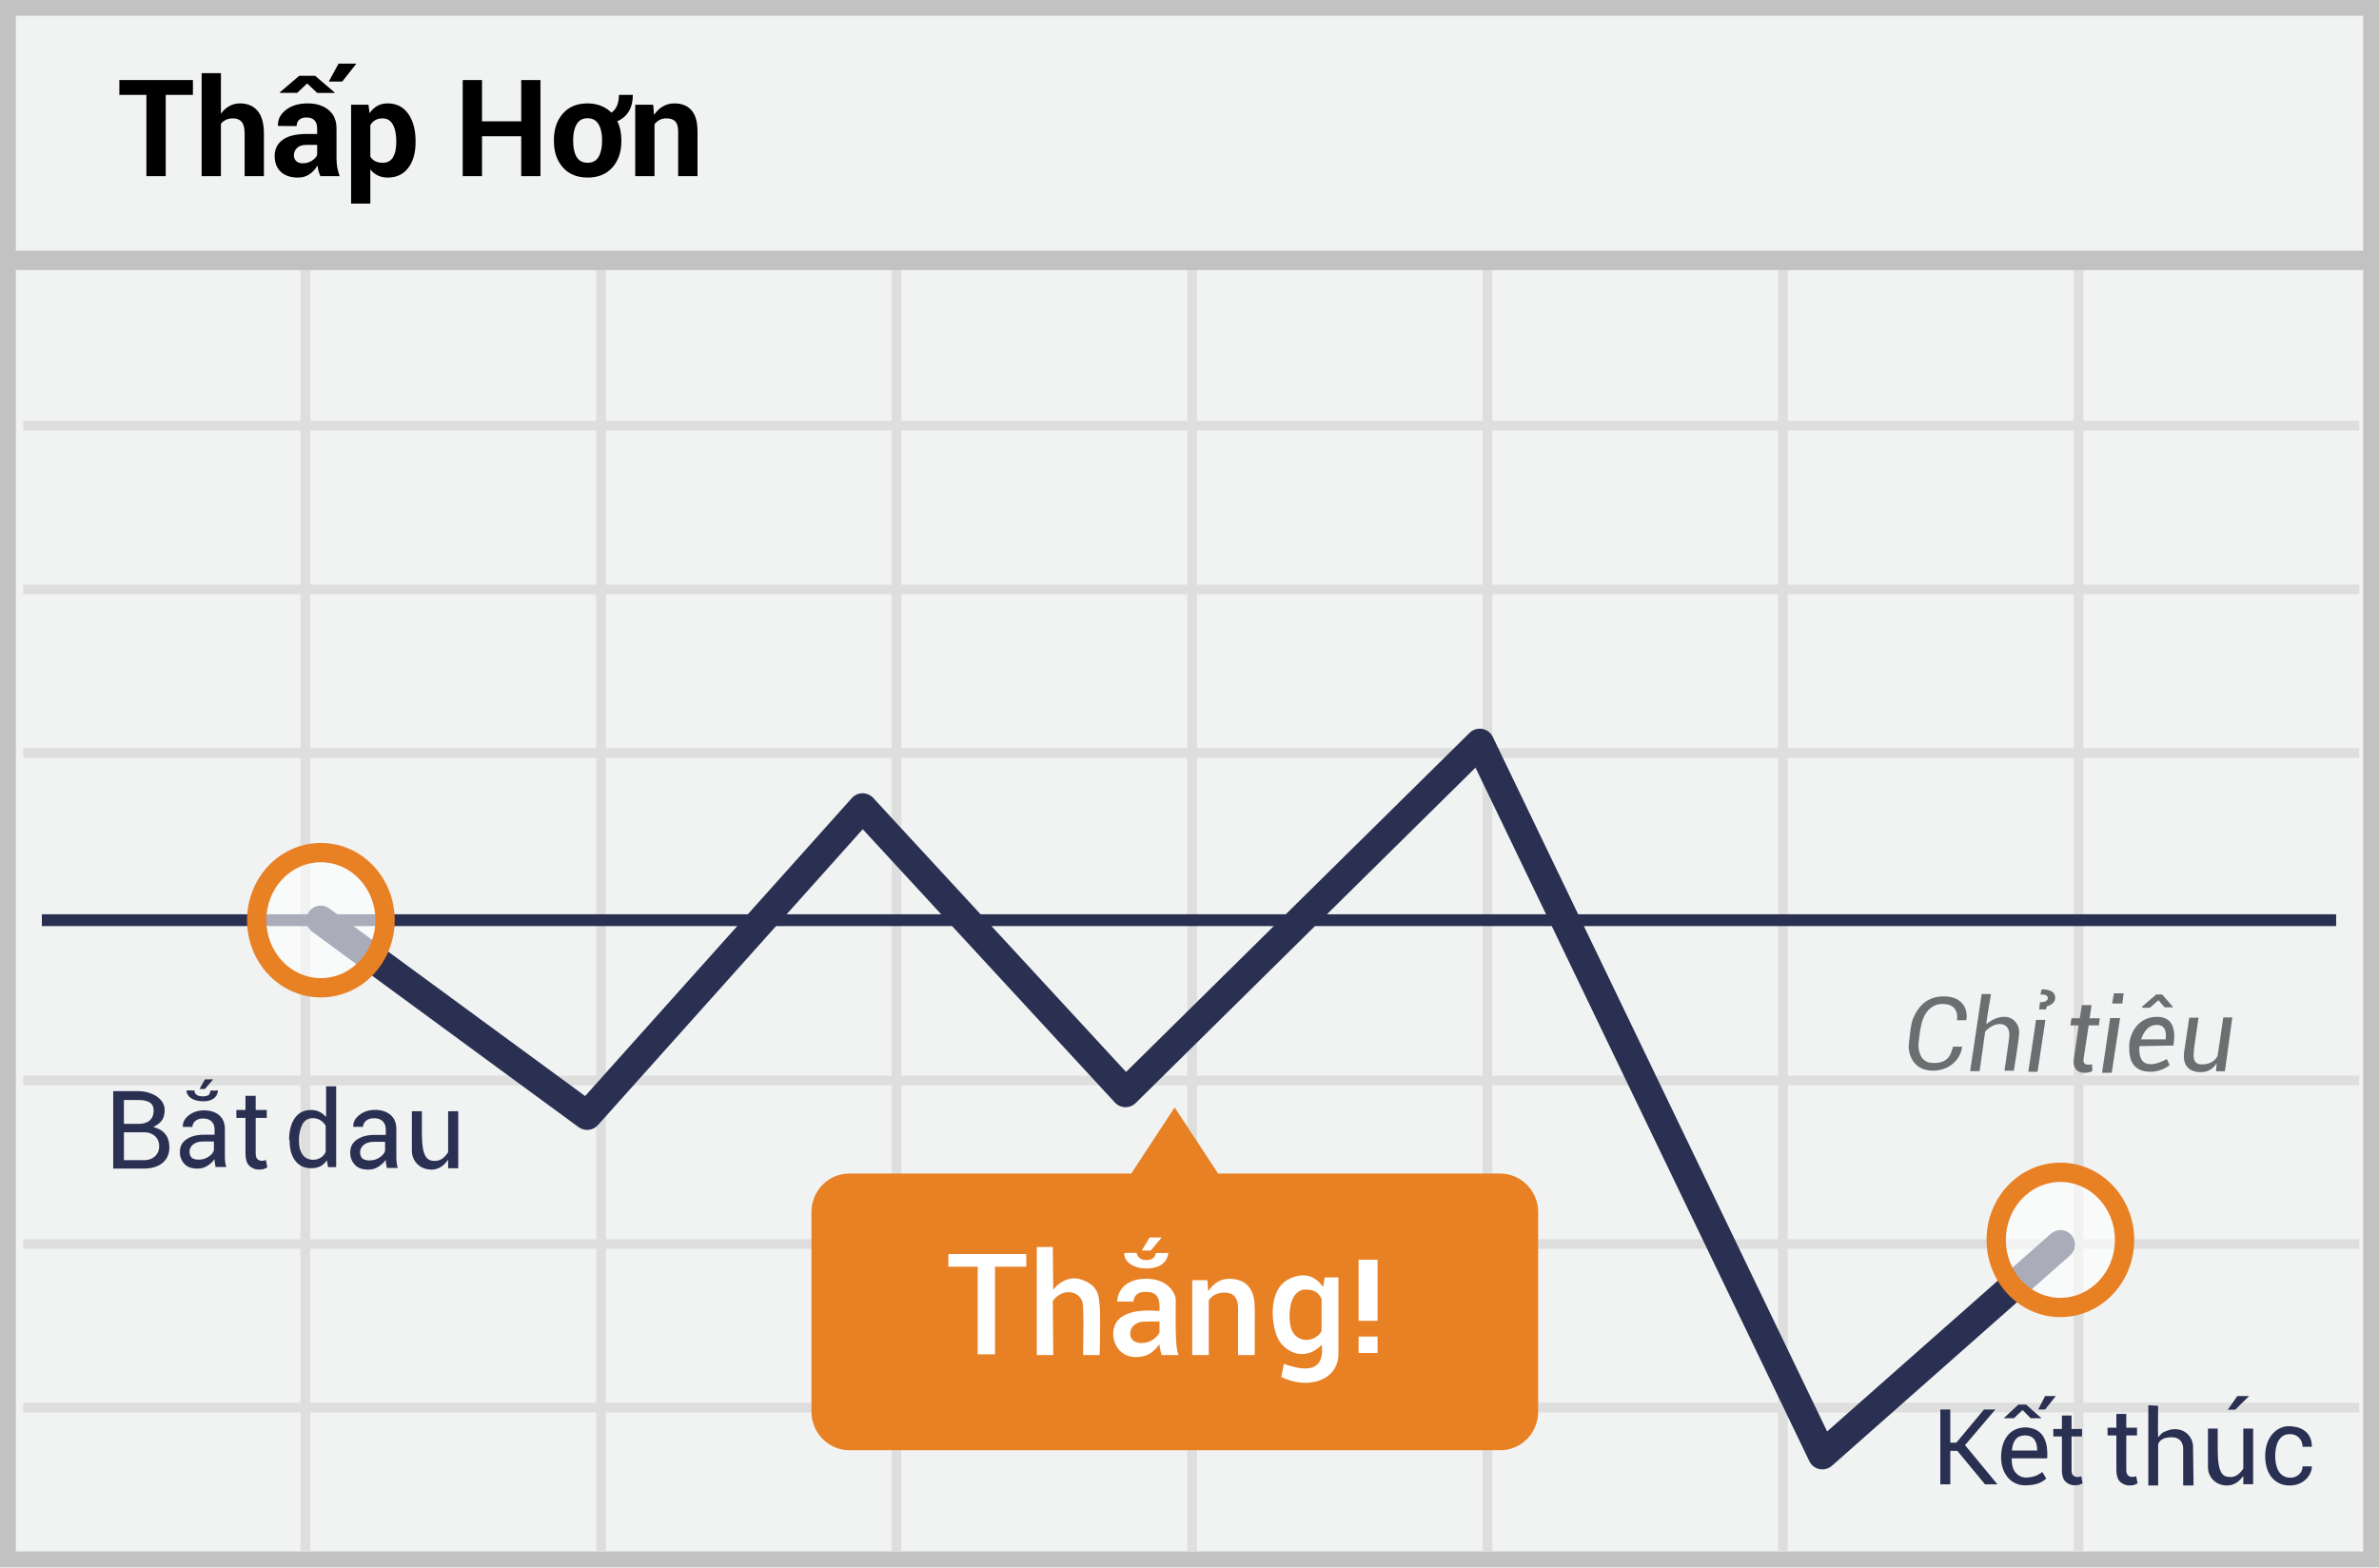
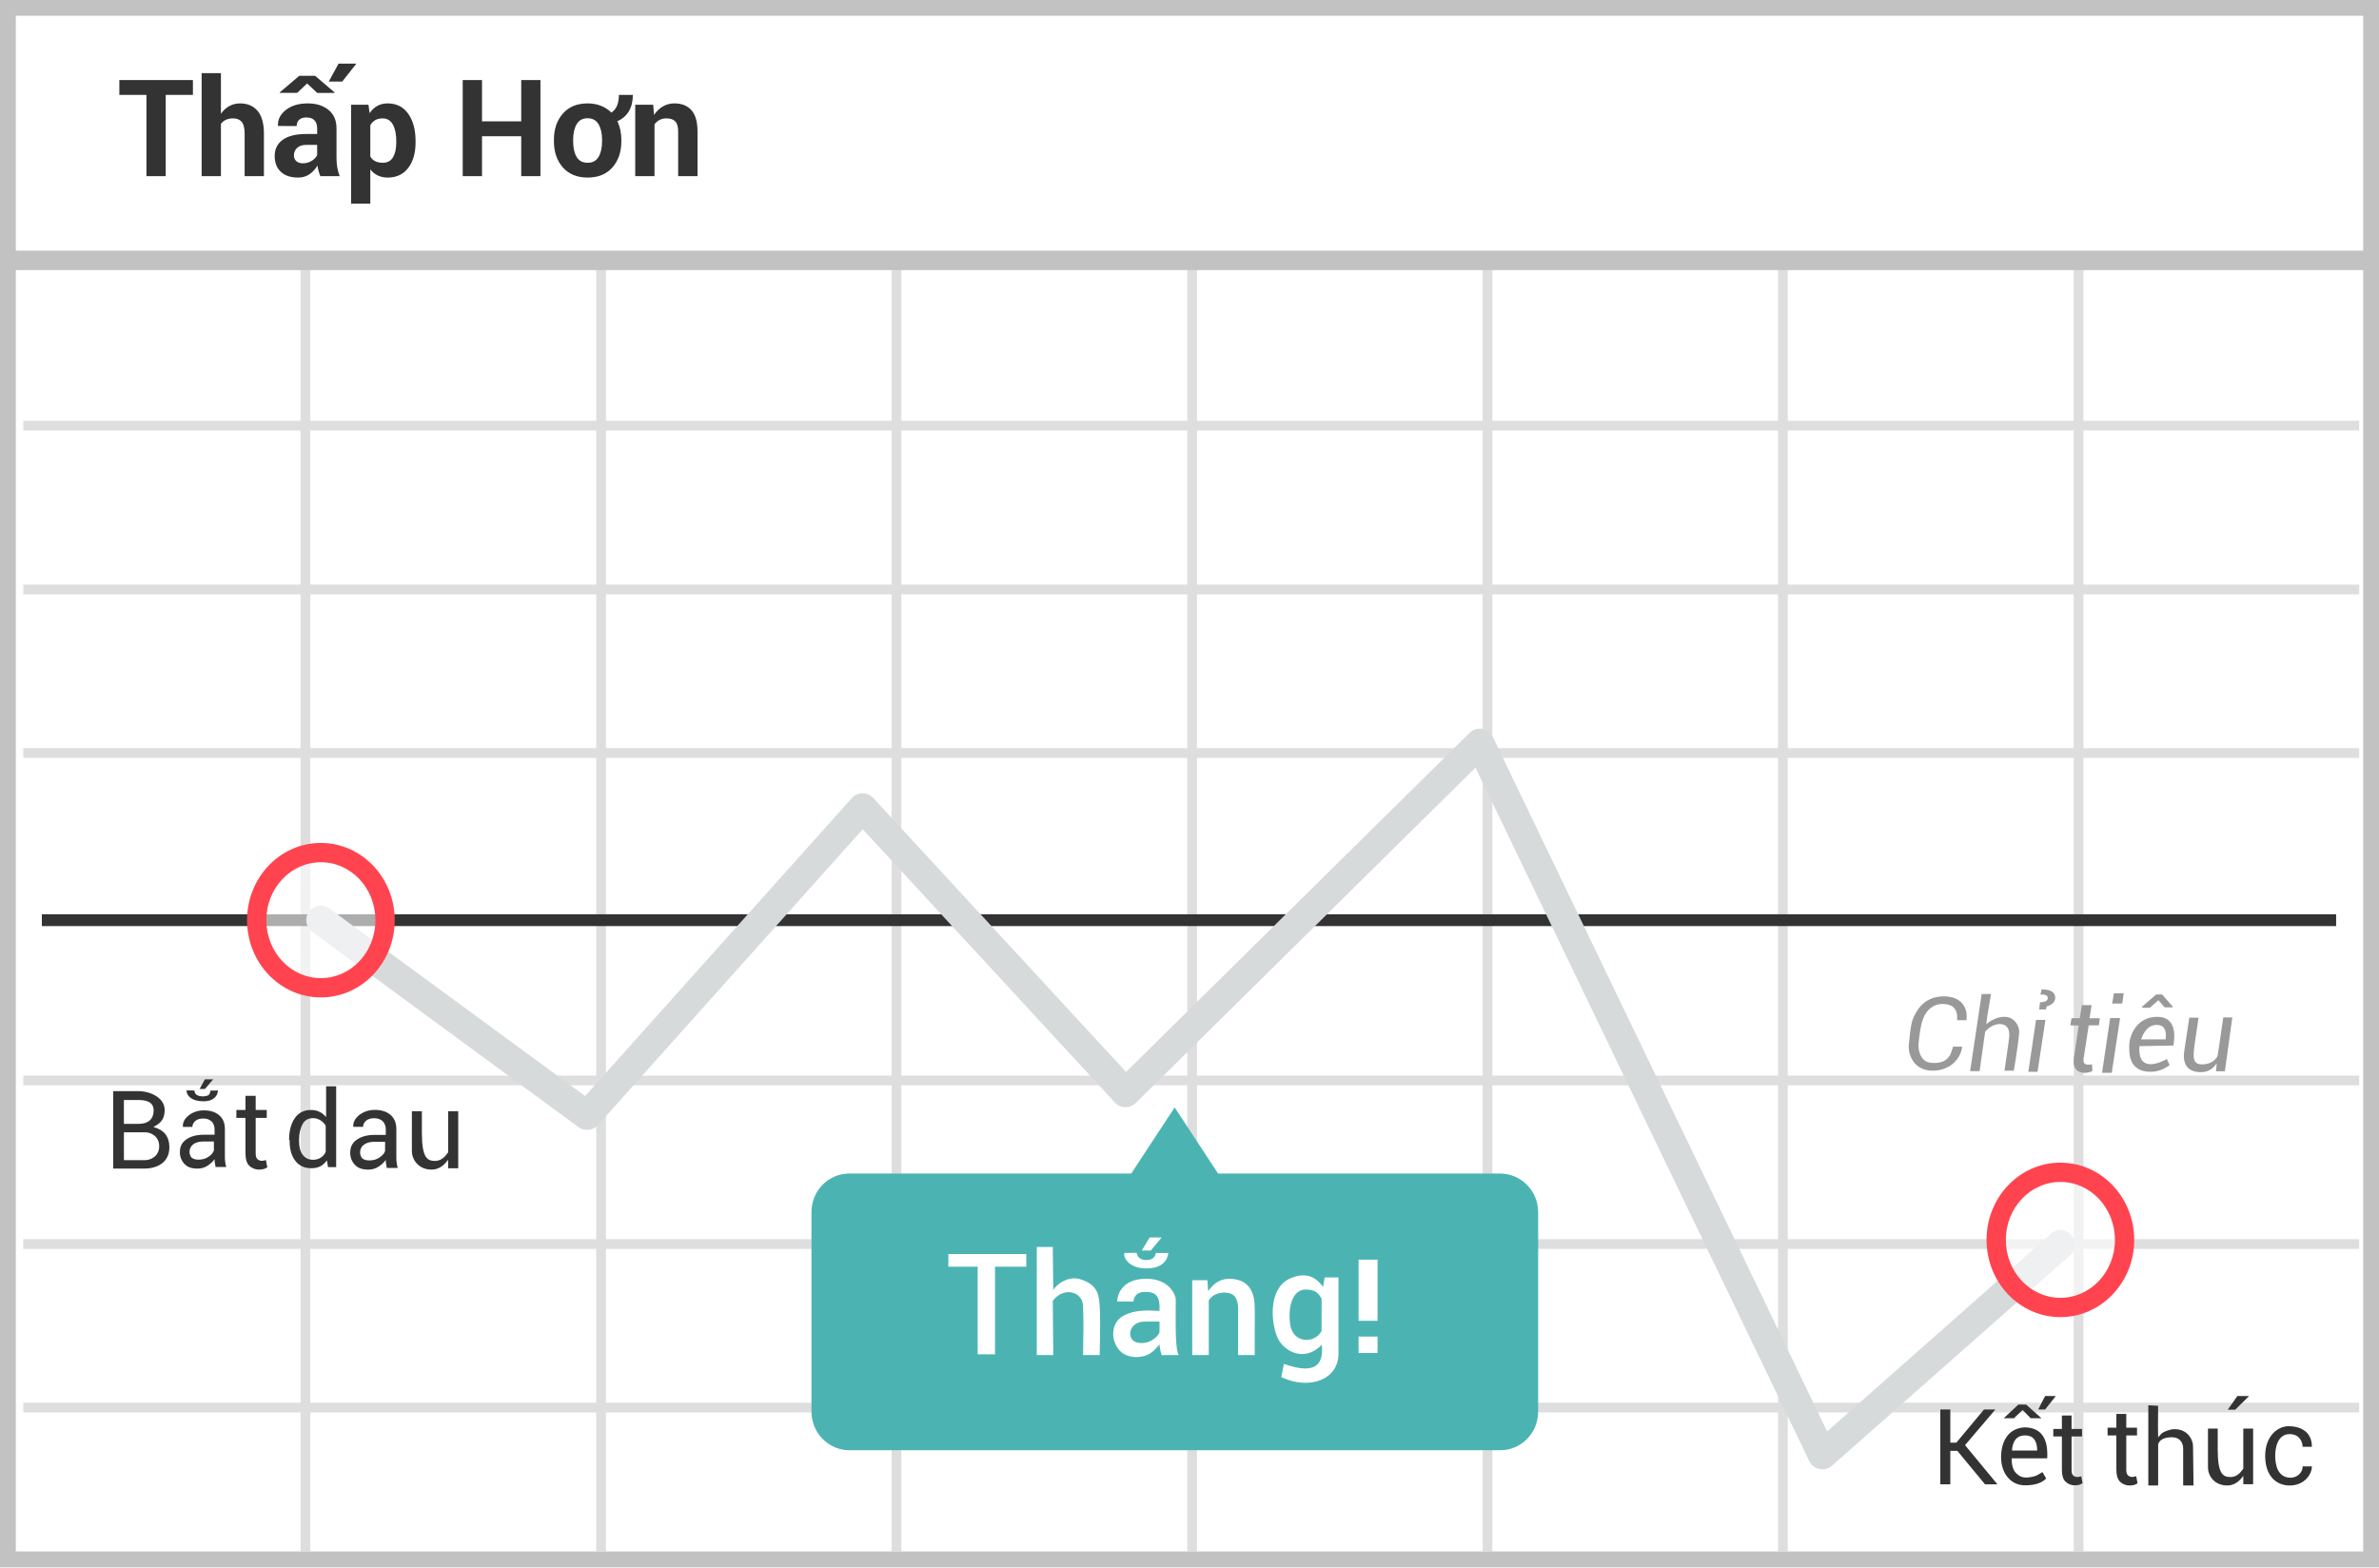
<svg xmlns="http://www.w3.org/2000/svg" width="299" height="197">
  <g fill="none" fill-rule="evenodd">
-     <path fill="#F1F2F2" d="M0 0h299v197H0z" />
+     <path fill="#fff" d="M0 0h299v197H0z" />
    <path d="M1.987 1.98v193.04h295.026V1.98H1.987zM299 0v197H0V0h299z" fill="#C2C2C2" fill-rule="nonzero" />
    <path d="M2.926 54.113V52.89H296.51v1.223H2.926zm0 20.598v-1.223H296.51v1.223H2.926zm0 20.56v-1.224H296.51v1.224H2.926zm0 41.157v-1.223H296.51v1.223H2.926zm0 20.56v-1.223H296.51v1.223H2.926zm0 20.56v-1.223H296.51v1.223H2.926zM37.772 32.942h1.223v162.126h-1.223V32.942zm37.162 0h1.223v162.126h-1.223V32.942zm37.124 0h1.223v162.126h-1.223V32.942zm37.162 0h1.223v162.126h-1.223V32.942zm37.124 0h1.223v162.126h-1.223V32.942zm37.124 0h1.224v162.126h-1.224V32.942zm37.162 0h1.224v162.126h-1.224V32.942z" fill="#DFDEDE" fill-rule="nonzero" />
    <path fill="#C2C2C2" fill-rule="nonzero" d="M.805 33.951v-2.447H298.63v2.447z" />
-     <path d="M188.509 147.514h-35.42l-5.454-8.308-5.455 8.308h-35.42c-2.652 0-4.773 2.162-4.773 4.855v25.074c0 2.693 2.16 4.855 4.773 4.855h81.787c2.652 0 4.773-2.162 4.773-4.855v-25.074c0-2.693-2.16-4.855-4.811-4.855z" fill="#E88024" />
+     <path d="M188.509 147.514h-35.42l-5.454-8.308-5.455 8.308h-35.42c-2.652 0-4.773 2.162-4.773 4.855v25.074c0 2.693 2.16 4.855 4.773 4.855h81.787c2.652 0 4.773-2.162 4.773-4.855v-25.074c0-2.693-2.16-4.855-4.811-4.855z" fill="#4BB4B3" />
    <g transform="translate(5 93)">
-       <path fill="#2A3052" fill-rule="nonzero" d="M.262 23.411v-1.485h288.35v1.485z" />
-       <path d="M70.147 48.429a1.818 1.818 0 0 1-2.43.253L34.255 24.135a1.818 1.818 0 1 1 2.15-2.932l32.134 23.572 33.52-37.454a1.818 1.818 0 0 1 2.69-.02l31.776 34.444L179.704-.88a1.818 1.818 0 0 1 2.914.506l42.02 87.307 28.114-24.84a1.818 1.818 0 1 1 2.407 2.725l-29.915 26.43a1.818 1.818 0 0 1-2.841-.574L180.446 3.495 137.74 45.653a1.818 1.818 0 0 1-2.613-.06l-31.694-34.357L70.147 48.43z" fill="#2A3052" fill-rule="nonzero" />
+       <path fill="#333" fill-rule="nonzero" d="M.262 23.411v-1.485h288.35v1.485z" />
+       <path d="M70.147 48.429a1.818 1.818 0 01-2.43.253L34.255 24.135a1.818 1.818 0 112.15-2.932l32.134 23.572 33.52-37.454a1.818 1.818 0 012.69-.02l31.776 34.444L179.704-.88a1.818 1.818 0 012.914.506l42.02 87.307 28.114-24.84a1.818 1.818 0 112.407 2.725l-29.915 26.43a1.818 1.818 0 01-2.841-.574L180.446 3.495 137.74 45.653a1.818 1.818 0 01-2.613-.06l-31.694-34.357L70.147 48.43z" fill="#D6DADB" fill-rule="nonzero" />
      <ellipse fill="#FFF" opacity=".6" cx="35.33" cy="22.669" rx="8.067" ry="8.496" />
-       <path d="M35.33 32.376c-5.14 0-9.28-4.36-9.28-9.707 0-5.348 4.14-9.708 9.28-9.708 5.139 0 9.279 4.36 9.279 9.708s-4.14 9.707-9.28 9.707zm0-2.423c3.771 0 6.855-3.248 6.855-7.284 0-4.037-3.084-7.284-6.855-7.284-3.772 0-6.856 3.247-6.856 7.284 0 4.036 3.084 7.284 6.856 7.284z" fill="#E88024" fill-rule="nonzero" />
+       <path d="M35.33 32.376c-5.14 0-9.28-4.36-9.28-9.707 0-5.348 4.14-9.708 9.28-9.708 5.139 0 9.279 4.36 9.279 9.708s-4.14 9.707-9.28 9.707zm0-2.423c3.771 0 6.855-3.248 6.855-7.284 0-4.037-3.084-7.284-6.855-7.284-3.772 0-6.856 3.247-6.856 7.284 0 4.036 3.084 7.284 6.856 7.284z" fill="#FF444F" fill-rule="nonzero" />
      <ellipse fill="#FFF" opacity=".6" cx="253.956" cy="62.855" rx="8.067" ry="8.496" />
-       <path d="M253.956 72.563c-5.14 0-9.28-4.36-9.28-9.707 0-5.348 4.14-9.708 9.28-9.708 5.139 0 9.279 4.36 9.279 9.708s-4.14 9.707-9.28 9.707zm0-2.423c3.771 0 6.855-3.248 6.855-7.284 0-4.037-3.084-7.284-6.855-7.284-3.772 0-6.856 3.247-6.856 7.284 0 4.036 3.084 7.284 6.856 7.284z" fill="#E88024" fill-rule="nonzero" />
+       <path d="M253.956 72.563c-5.14 0-9.28-4.36-9.28-9.707 0-5.348 4.14-9.708 9.28-9.708 5.139 0 9.279 4.36 9.279 9.708s-4.14 9.707-9.28 9.707zm0-2.423c3.771 0 6.855-3.248 6.855-7.284 0-4.037-3.084-7.284-6.855-7.284-3.772 0-6.856 3.247-6.856 7.284 0 4.036 3.084 7.284 6.856 7.284z" fill="#FF444F" fill-rule="nonzero" />
    </g>
-     <path d="M27.004 146.18c-.034-.17-.034-.306-.034-.477-.239.34-.545.613-.92.852-.374.238-.783.34-1.226.34-.715 0-1.26-.17-1.634-.579a2.077 2.077 0 0 1-.579-1.532c0-.68.273-1.192.818-1.566.544-.375 1.26-.579 2.179-.579h1.362v-.68c0-.41-.137-.75-.375-.988-.238-.239-.613-.375-1.056-.375-.408 0-.749.102-.987.307-.238.204-.374.476-.374.749h-1.192v-.034c-.034-.511.204-.988.715-1.396.51-.409 1.158-.647 1.94-.647.784 0 1.43.204 1.907.613.477.408.715.987.715 1.736v3.37c0 .24 0 .478.034.716s.068.477.137.68h-1.328v.069a19.427 19.427 0 0 0-.102-.579zm-2.061-.408c.442 0 .885-.103 1.225-.341.375-.238.613-.51.715-.817v-1.124h-1.396c-.51 0-.919.136-1.225.375-.284.22-.448.56-.443.92 0 .306.102.544.272.748.205.136.477.239.852.239zm7.192-8.029v1.783h1.391v1h-1.391v4.459c0 .356.071.57.214.713.143.143.321.214.57.214.072 0 .144 0 .25-.036a.516.516 0 0 0 .25-.07l.179.927c-.107.071-.25.142-.428.214a3.122 3.122 0 0 1-.571.071 1.748 1.748 0 0 1-1.285-.5c-.32-.32-.463-.856-.463-1.533v-4.46h-1.142v-.999h1.142v-1.782h1.284v-.001zm-17.906 9.152v-9.741h3.11c1.638 0 3.356.877 3.356 2.373 0 1.497-.93 1.846-1.413 2.142 1.337.348 2.005 1.199 2.005 2.552 0 2.03-1.726 2.674-3.14 2.674h-3.918zm1.342-5.626h1.87c1.137 0 1.869-.537 1.869-1.7 0-1.164-1.14-1.296-1.929-1.296h-1.81v2.996zm.003 1.062v3.5h2.654c.783 0 1.781-.543 1.781-1.75 0-1.207-.992-1.75-1.781-1.75h-2.654zm10.896-5.253c.554.015.553.025.917-.015 0 .587-.45 1.372-1.817 1.372-1.369 0-2.126-.616-2.126-1.372l.999.015c.001.494.377.741 1.127.741.796-.08.752-.24.9-.741zm-1.388-.189h.672l1.041-1.218h-1.04l-.673 1.218zm23.441 9.399c-.035-.175-.035-.314-.035-.489-.245.35-.559.628-.943.873a2.28 2.28 0 0 1-1.257.349c-.733 0-1.291-.175-1.675-.594a2.13 2.13 0 0 1-.594-1.57c0-.699.28-1.222.838-1.606.559-.384 1.292-.594 2.234-.594h1.397v-.698c0-.419-.14-.768-.384-1.013-.245-.244-.629-.384-1.082-.384-.42 0-.769.105-1.013.315-.244.21-.384.488-.384.768h-1.222v-.035c-.035-.524.21-1.013.733-1.432.524-.418 1.187-.663 1.99-.663.803 0 1.466.21 1.955.629.489.418.733 1.012.733 1.78v3.456c0 .245 0 .489.035.733.035.245.07.489.14.698h-1.362v.07a23.04 23.04 0 0 0-.104-.593zm-2.113-.42c.453 0 .907-.104 1.256-.348.384-.245.629-.524.733-.838v-1.152h-1.43c-.525 0-.943.14-1.258.384a1.17 1.17 0 0 0-.454.942c0 .315.105.56.28.769.21.14.489.244.873.244v-.001zm-10.076-2.579c0-1.129.24-2.052.718-2.736.48-.684 1.163-1.026 2.018-1.026.41 0 .787.068 1.095.24.308.136.581.376.82.65v-3.866h1.266v10.158h-1.026l-.137-.855a2.428 2.428 0 0 1-.82.753 2.53 2.53 0 0 1-1.163.24c-.855 0-1.505-.309-1.984-.924-.479-.616-.718-1.437-.718-2.463v-.17h-.069v-.001zm1.249.138c0 .719.136 1.3.444 1.71.308.41.718.65 1.334.65.376 0 .684-.102.958-.273.273-.171.479-.41.615-.719v-3.283a1.792 1.792 0 0 0-.65-.684 1.72 1.72 0 0 0-.923-.274c-.616 0-1.06.24-1.334.753-.273.513-.444 1.163-.444 1.984v.136zm18.74-3.746h1.268v7.174h-1.268v-1.064c-.402.52-1.066 1.355-2.397 1.214-1.33-.14-2.154-1.185-2.16-2.336-.006-1.15.006-5.378 0-4.988h1.257v2.718c0 3.18.7 3.531 1.655 3.531.956 0 1.425-.807 1.645-1.077-.01-1.51-.01-3.235 0-5.172zm210.914 38.055v1.729h1.349v.968h-1.349v4.323c0 .346.07.553.208.692.138.138.311.207.553.207.07 0 .138 0 .242-.034a.494.494 0 0 0 .242-.07l.173.9a2.31 2.31 0 0 1-.415.207 2.99 2.99 0 0 1-.553.07 1.695 1.695 0 0 1-1.245-.485c-.311-.311-.45-.83-.45-1.487v-4.323h-1.106v-.968h1.106v-1.73h1.245v.001zm14.708 1.84h1.236v6.99h-1.236v-1.036c-.392.506-1.038 1.32-2.335 1.183s-2.1-1.154-2.105-2.276c-.006-1.122.006-5.241 0-4.861h1.225v2.648c0 3.099.681 3.441 1.613 3.441.931 0 1.388-.787 1.602-1.049-.01-1.472-.01-3.152 0-5.04zm7.453 2.292c.46-.013.89 0 1.167 0 0-2.052-1.627-2.594-2.935-2.594s-2.935 1.187-2.935 3.732c0 2.546 1.428 3.784 3.2 3.72 1.771-.064 2.67-1.411 2.67-2.402-.518.011-.649.011-1.167 0 0 .936-.842 1.428-1.504 1.428-1.582 0-1.94-1.535-1.94-2.755s.405-2.727 1.817-2.727c1.199 0 1.627.93 1.627 1.598zm-29.037-3.932v1.687h1.315v.944h-1.315v4.217c0 .337.067.54.202.675.135.134.304.202.54.202.067 0 .135 0 .236-.034.101 0 .168-.034.236-.067l.169.877c-.128.08-.264.148-.405.202a2.89 2.89 0 0 1-.54.068 1.653 1.653 0 0 1-1.214-.473c-.304-.303-.439-.81-.439-1.45v-4.217h-1.08v-.944h1.08v-1.687h1.215zm-3.063 5.383h-4.47c0 .83.17 1.43.508 1.8.446.486.914.662 1.557.598 1.122-.112 1.34-.413 1.804-.678l.473.812c-.553.571-1.438.857-2.654.857-1.824 0-2.936-1.512-3.009-3.311-.072-1.8.646-3.888 3.009-3.975 2.003.053 2.93 1.352 2.782 3.897zm-1.255-.99c-.012-1.265-.521-1.898-1.526-1.898-1.004 0-1.553.633-1.647 1.899h3.173v-.001zm-12.178-5.151h1.256v4.17h.757l3.475-4.17h1.43l-3.811 4.48 4.077 4.929h-1.562l-3.481-4.213h-.885v4.213h-1.256v-9.409zm9.247 1.097h-1.277l1.833-1.715h.981l1.931 1.715h-1.359l-1.013-1.038-1.096 1.038zm3.923-2.791l-.867 1.693h.867l1.344-1.692-1.344-.001zm12.972 1.159v10.085h1.235v-5.175c.165-.54.675-.835 1.533-.884 1.285-.074 1.612.797 1.612 1.407v4.652h1.302a551.29 551.29 0 0 1-.064-4.978c0-.765-.742-2.334-2.714-2.07-1.355.352-1.257.61-1.67.989-.027-.292-.027-1.61 0-3.954l-1.234-.072zm10.926.555h-.935l1.198-1.713h1.478l-1.741 1.713z" fill="#2A3052" fill-rule="nonzero" />
-     <path d="M264.192 134.849h1.219l1.047-6.88h-1.248l-1.018 6.88zm2.718-9.985l-.174 1.284h-1.273l.218-1.284h1.229zm-11.982 9.861h1.155l.992-6.52h-1.182l-.965 6.52zm-8.954-6.479h1.157c.246-1.207-.338-3.06-2.953-3-2.615.06-3.45 2.124-3.756 2.843-.307.72-.416 2.398-.52 3.258-.104.861.37 2.94 2.515 3.205 2.144.265 3.96-1.077 4.198-2.987h-1.151c-.207.588-.355 2.272-2.794 2.03-1.327-.132-1.644-1.644-1.53-2.553.115-.91.175-1.911.55-2.953.453-1.259 1.44-1.893 2.417-1.893 1.365 0 1.988.683 1.867 2.05zm26.365 4.872c.072.173.153.358.346.768-1.453 1.107-3.125.956-3.906.498-1.176-.69-1.176-1.97-1.17-2.96.008-1.262.936-3.61 3.52-3.61 2.585 0 2.161 2.79 2.035 3.61-.264 0-1.69.027-4.276.078-.24 3.07 2.08 2.384 3.451 1.616zm-.155-2.469c.15-1.212-.222-1.818-1.117-1.818-1.343 0-1.814 1.423-1.964 1.818h3.081zm-10.532-4.303h1.224l-.25 1.647h1.288l-.126.897h-1.272c-.396 2.56-.61 3.95-.644 4.174-.05.334-.104.951 1.062.723.023.322.038.601.044.837-.462.314-2.627.668-2.331-1.56l.605-4.161-1.047-.013.146-.897h1.048l.253-1.647zm-5.362.538h.848l.106-.385c.672-.196 1.025-.539 1.06-1.029.052-.735-.577-1.107-1.706-1.107l-.15.659c.617-.042.926.107.926.448 0 .512-.826.512-.983.512-.03.178-.063.48-.101.903v-.001zm16.783-.354v.098h-1.006l-.79-.9-1.075.95h-.97v-.148l1.773-1.528h.735l1.333 1.528zm6.356 1.362h1.136l-.935 6.766h-1.111c.045-.481.067-.812.067-.992-.487.778-1.196 1.146-2.128 1.105-1.397-.062-2.263-.897-1.902-2.851l.598-3.995h1.165c-.401 2.641-.602 4.09-.602 4.346 0 .384-.193 1.524.995 1.524s1.73-.558 1.993-1.04c.126-.733.368-2.354.724-4.863zm-30.367-2.943h1.174c-.391 2.25-.587 3.514-.587 3.793.74-.617 1.501-.925 2.284-.925 1.174 0 1.844 1.044 1.844 1.85 0 .537-.224 2.178-.67 4.923h-1.174c.403-2.736.605-4.223.605-4.462 0-.359-.032-1.25-.975-1.386-.943-.137-1.73.567-2.059.924l-.703 4.977h-1.19l1.451-9.694z" fill="#6D6E71" fill-rule="nonzero" />
-     <path d="M173.135 166.026h-2.383v-7.685h2.383v7.685zm0 4.043h-2.383v-2.064h2.383v2.064zm-23.292-9.143h1.906l.096 1.389c.78-1.165 1.793-1.683 3.038-1.554.721.075 2.241.311 2.695 2.358.166.75.13 2.019.118 3.742-.005.67-.005 1.827 0 3.475h-2.092v-5.895c0-.693-.194-1.466-.775-1.76-.799-.402-2.303-.233-2.907.782v6.873h-2.08v-9.41h.001zm-7.392 2.68c-.676-.004-1.353-.004-2.029 0 0-1.018.728-2.864 3.642-2.864 2.915 0 3.614 2.002 3.693 2.433.079.43-.203 6.474.406 7.161l-2.164.003c-.18-.612-.269-1.064-.269-1.357-.337.412-.918 1.166-1.81 1.442-.893.277-2.92.426-3.751-1.52-.547-1.282-.198-2.724.83-3.385 1.7-1.092 4.035-.727 4.731-.727.09-1.947-.491-2.4-1.81-2.4-.88 0-1.37.404-1.47 1.214h.001zm3.279 2.517a35.126 35.126 0 0 0-2.138.018c-.85.075-1.607.703-1.542 1.599.077 1.067 1.29 1.263 2.24.955.797-.259 1.353-.926 1.44-1.21v-1.362zm20.552-4.352l.212-1.197h1.728v9.576c.006 3.337-3.74 4.615-7.184 2.949.197-.985.306-1.535.325-1.652 1.5.501 5.234 1.755 4.758-2.4-2.142 2.196-4.569.866-5.407-.6-.926-1.619-1.53-6.447 1.45-7.75 1.717-.75 3.09-.392 4.118 1.074zm-.18 1.46c-.407-.617-.668-1.132-2.038-1.132-1.369 0-2.226 1.68-1.929 4.26.297 2.579 3.097 2.579 3.967.947v-4.075zm-35.795-6.481h2.012c.037 3.297.056 5.093.056 5.39.49-.763 1.912-1.8 3.43-1.33 2.407.745 2.297 2.316 2.407 3.37.073.702.073 2.754 0 6.156h-2.086c.056-2.808.056-4.803 0-5.985.075-2.048-2.47-2.664-3.807-.834l.056 6.82h-2.068V156.75zm-1.323.88v1.598h-3.928v11.012h-2.18v-11.012h-3.683v-1.598h9.791zm16.285-.128h1.568c-.076.75-.601 1.945-2.766 1.945-2.164 0-2.918-1.358-2.753-1.945l1.535-.021c.123.607.532.91 1.226.91s1.09-.296 1.19-.889zm-1.768-.306h1.128l1.373-1.642h-1.516l-.985 1.642z" fill="#FFF" fill-rule="nonzero" />
-     <path d="M24.247 11.927h-3.42v10.217h-2.424V11.927H15v-1.868h9.247v1.868zm3.52 2.374c.282-.41.628-.73 1.037-.96.41-.229.864-.344 1.362-.344.935 0 1.67.312 2.203.934.534.623.801 1.584.801 2.885v5.328h-2.423v-5.346c0-.697-.124-1.191-.37-1.482-.246-.29-.613-.435-1.1-.435-.332 0-.625.06-.88.178a1.68 1.68 0 0 0-.63.502v6.583h-2.424V9.194h2.424v5.107zm12.5 7.844a5.098 5.098 0 0 1-.228-.648 4.504 4.504 0 0 1-.137-.697 3.34 3.34 0 0 1-.983 1.087c-.407.288-.893.432-1.457.432-.94 0-1.666-.242-2.175-.726-.509-.484-.764-1.144-.764-1.98 0-.88.34-1.562 1.017-2.046.678-.484 1.667-.726 2.968-.726h1.353v-.714c0-.432-.114-.767-.34-1.005-.227-.238-.562-.357-1.005-.357-.393 0-.696.096-.909.287-.213.19-.32.455-.32.792l-2.34-.008-.008-.05c-.04-.758.29-1.412.987-1.963.698-.55 1.613-.826 2.748-.826 1.073 0 1.945.273 2.615.818.67.545 1.004 1.321 1.004 2.328v3.71c0 .421.032.817.095 1.188.064.37.165.739.303 1.104h-2.424zm-2.216-1.619a2.08 2.08 0 0 0 1.138-.315c.332-.21.556-.454.672-.73v-1.27h-1.354c-.515 0-.905.128-1.17.385-.259.241-.404.58-.399.934 0 .299.1.54.299.722.199.183.47.274.813.274h.001zm-.44-10.998h1.993l2.457 2.1-.017.05h-2.175l-1.27-1.188-1.253 1.187h-2.183l-.017-.05 2.465-2.1v.001zM42.551 8h2.24l-1.776 2.25h-1.693L42.55 8h.001zm9.678 9.903c0 1.328-.307 2.396-.921 3.204-.615.808-1.472 1.212-2.574 1.212a2.88 2.88 0 0 1-1.253-.261 2.574 2.574 0 0 1-.938-.768v4.308h-2.416V13.163h2.184l.14 1.063c.266-.393.586-.696.96-.91.373-.212.809-.319 1.307-.319 1.112 0 1.975.435 2.59 1.304.614.868.921 2.011.921 3.428v.174zm-2.424-.174c0-.847-.14-1.533-.423-2.059-.282-.526-.714-.788-1.295-.788-.365 0-.677.074-.934.224a1.6 1.6 0 0 0-.61.639v3.934c.15.255.353.449.61.582.257.132.574.199.95.199.587 0 1.017-.23 1.291-.69.274-.459.411-1.081.411-1.867v-.174zm18.12 4.416H65.51v-5.022h-4.93v5.021h-2.424V10.059h2.424v5.196h4.93v-5.196h2.416v12.085l-.001.001zm1.694-4.574c0-1.34.374-2.436 1.12-3.291.748-.855 1.783-1.283 3.105-1.283.62 0 1.182.101 1.685.303.504.202.941.486 1.312.851.31-.194.545-.48.705-.859.16-.38.241-.834.241-1.365h1.752c0 .807-.166 1.492-.498 2.054a3.005 3.005 0 0 1-1.445 1.25c.16.342.284.712.37 1.107.085.396.128.807.128 1.233v.174c0 1.35-.375 2.45-1.124 3.3-.75.85-1.787 1.274-3.11 1.274-1.327 0-2.366-.425-3.116-1.274-.75-.85-1.125-1.95-1.125-3.3v-.174zm2.416.174c0 .82.144 1.477.431 1.972.288.495.753.743 1.395.743.625 0 1.083-.25 1.374-.747.29-.498.435-1.154.435-1.968v-.174c0-.797-.146-1.447-.44-1.95-.293-.504-.755-.756-1.386-.756-.625 0-1.083.253-1.374.76-.29.506-.435 1.155-.435 1.946v.174zm10.06-4.582l.108 1.287c.299-.46.667-.816 1.104-1.07a2.86 2.86 0 0 1 1.47-.383c.907 0 1.615.285 2.124.855.51.57.764 1.464.764 2.681v5.612h-2.432v-5.603c0-.603-.122-1.03-.365-1.283-.244-.252-.612-.377-1.104-.377a1.774 1.774 0 0 0-1.502.747v6.515h-2.425v-8.982h2.258v.001z" fill="#000" fill-rule="nonzero" />
+     <path d="M27.004 146.18c-.034-.17-.034-.306-.034-.477-.239.34-.545.613-.92.852-.374.238-.783.34-1.226.34-.715 0-1.26-.17-1.634-.579a2.077 2.077 0 01-.579-1.532c0-.68.273-1.192.818-1.566.544-.375 1.26-.579 2.179-.579h1.362v-.68c0-.41-.137-.75-.375-.988-.238-.239-.613-.375-1.056-.375-.408 0-.749.102-.987.307-.238.204-.374.476-.374.749h-1.192v-.034c-.034-.511.204-.988.715-1.396.51-.409 1.158-.647 1.94-.647.784 0 1.43.204 1.907.613.477.408.715.987.715 1.736v3.37c0 .24 0 .478.034.716s.068.477.137.68h-1.328v.069a19.427 19.427 0 00-.102-.579zm-2.061-.408c.442 0 .885-.103 1.225-.341.375-.238.613-.51.715-.817v-1.124h-1.396c-.51 0-.919.136-1.225.375-.284.22-.448.56-.443.92 0 .306.102.544.272.748.205.136.477.239.852.239zm7.192-8.029v1.783h1.391v1h-1.391v4.459c0 .356.071.57.214.713.143.143.321.214.57.214.072 0 .144 0 .25-.036a.516.516 0 00.25-.07l.179.927c-.107.071-.25.142-.428.214a3.122 3.122 0 01-.571.071 1.748 1.748 0 01-1.285-.5c-.32-.32-.463-.856-.463-1.533v-4.46h-1.142v-.999h1.142v-1.782h1.284v-.001zm-17.906 9.152v-9.741h3.11c1.638 0 3.356.877 3.356 2.373 0 1.497-.93 1.846-1.413 2.142 1.337.348 2.005 1.199 2.005 2.552 0 2.03-1.726 2.674-3.14 2.674h-3.918zm1.342-5.626h1.87c1.137 0 1.869-.537 1.869-1.7 0-1.164-1.14-1.296-1.929-1.296h-1.81v2.996zm.003 1.062v3.5h2.654c.783 0 1.781-.543 1.781-1.75 0-1.207-.992-1.75-1.781-1.75h-2.654zm10.896-5.253c.554.015.553.025.917-.015 0 .587-.45 1.372-1.817 1.372-1.369 0-2.126-.616-2.126-1.372l.999.015c.001.494.377.741 1.127.741.796-.08.752-.24.9-.741zm-1.388-.189h.672l1.041-1.218h-1.04l-.673 1.218zm23.441 9.399c-.035-.175-.035-.314-.035-.489-.245.35-.559.628-.943.873a2.28 2.28 0 01-1.257.349c-.733 0-1.291-.175-1.675-.594a2.13 2.13 0 01-.594-1.57c0-.699.28-1.222.838-1.606.559-.384 1.292-.594 2.234-.594h1.397v-.698c0-.419-.14-.768-.384-1.013-.245-.244-.629-.384-1.082-.384-.42 0-.769.105-1.013.315-.244.21-.384.488-.384.768h-1.222v-.035c-.035-.524.21-1.013.733-1.432.524-.418 1.187-.663 1.99-.663.803 0 1.466.21 1.955.629.489.418.733 1.012.733 1.78v3.456c0 .245 0 .489.035.733.035.245.07.489.14.698h-1.362v.07a23.04 23.04 0 00-.104-.593zm-2.113-.42c.453 0 .907-.104 1.256-.348.384-.245.629-.524.733-.838v-1.152h-1.43c-.525 0-.943.14-1.258.384a1.17 1.17 0 00-.454.942c0 .315.105.56.28.769.21.14.489.244.873.244v-.001zm-10.076-2.579c0-1.129.24-2.052.718-2.736.48-.684 1.163-1.026 2.018-1.026.41 0 .787.068 1.095.24.308.136.581.376.82.65v-3.866h1.266v10.158h-1.026l-.137-.855a2.428 2.428 0 01-.82.753 2.53 2.53 0 01-1.163.24c-.855 0-1.505-.309-1.984-.924-.479-.616-.718-1.437-.718-2.463v-.17h-.069v-.001zm1.249.138c0 .719.136 1.3.444 1.71.308.41.718.65 1.334.65.376 0 .684-.102.958-.273.273-.171.479-.41.615-.719v-3.283a1.792 1.792 0 00-.65-.684 1.72 1.72 0 00-.923-.274c-.616 0-1.06.24-1.334.753-.273.513-.444 1.163-.444 1.984v.136zm18.74-3.746h1.268v7.174h-1.268v-1.064c-.402.52-1.066 1.355-2.397 1.214-1.33-.14-2.154-1.185-2.16-2.336-.006-1.15.006-5.378 0-4.988h1.257v2.718c0 3.18.7 3.531 1.655 3.531.956 0 1.425-.807 1.645-1.077-.01-1.51-.01-3.235 0-5.172zm210.914 38.055v1.729h1.349v.968h-1.349v4.323c0 .346.07.553.208.692.138.138.311.207.553.207.07 0 .138 0 .242-.034a.494.494 0 00.242-.07l.173.9a2.31 2.31 0 01-.415.207 2.99 2.99 0 01-.553.07 1.695 1.695 0 01-1.245-.485c-.311-.311-.45-.83-.45-1.487v-4.323h-1.106v-.968h1.106v-1.73h1.245v.001zm14.708 1.84h1.236v6.99h-1.236v-1.036c-.392.506-1.038 1.32-2.335 1.183s-2.1-1.154-2.105-2.276c-.006-1.122.006-5.241 0-4.861h1.225v2.648c0 3.099.681 3.441 1.613 3.441.931 0 1.388-.787 1.602-1.049-.01-1.472-.01-3.152 0-5.04zm7.453 2.292c.46-.013.89 0 1.167 0 0-2.052-1.627-2.594-2.935-2.594s-2.935 1.187-2.935 3.732c0 2.546 1.428 3.784 3.2 3.72 1.771-.064 2.67-1.411 2.67-2.402-.518.011-.649.011-1.167 0 0 .936-.842 1.428-1.504 1.428-1.582 0-1.94-1.535-1.94-2.755s.405-2.727 1.817-2.727c1.199 0 1.627.93 1.627 1.598zm-29.037-3.932v1.687h1.315v.944h-1.315v4.217c0 .337.067.54.202.675.135.134.304.202.54.202.067 0 .135 0 .236-.034.101 0 .168-.034.236-.067l.169.877c-.128.08-.264.148-.405.202a2.89 2.89 0 01-.54.068 1.653 1.653 0 01-1.214-.473c-.304-.303-.439-.81-.439-1.45v-4.217h-1.08v-.944h1.08v-1.687h1.215zm-3.063 5.383h-4.47c0 .83.17 1.43.508 1.8.446.486.914.662 1.557.598 1.122-.112 1.34-.413 1.804-.678l.473.812c-.553.571-1.438.857-2.654.857-1.824 0-2.936-1.512-3.009-3.311-.072-1.8.646-3.888 3.009-3.975 2.003.053 2.93 1.352 2.782 3.897zm-1.255-.99c-.012-1.265-.521-1.898-1.526-1.898-1.004 0-1.553.633-1.647 1.899h3.173v-.001zm-12.178-5.151h1.256v4.17h.757l3.475-4.17h1.43l-3.811 4.48 4.077 4.929h-1.562l-3.481-4.213h-.885v4.213h-1.256v-9.409zm9.247 1.097h-1.277l1.833-1.715h.981l1.931 1.715h-1.359l-1.013-1.038-1.096 1.038zm3.923-2.791l-.867 1.693h.867l1.344-1.692-1.344-.001zm12.972 1.159v10.085h1.235v-5.175c.165-.54.675-.835 1.533-.884 1.285-.074 1.612.797 1.612 1.407v4.652h1.302a551.29 551.29 0 01-.064-4.978c0-.765-.742-2.334-2.714-2.07-1.355.352-1.257.61-1.67.989-.027-.292-.027-1.61 0-3.954l-1.234-.072zm10.926.555h-.935l1.198-1.713h1.478l-1.741 1.713z" fill="#333" fill-rule="nonzero" />
+     <path d="M264.192 134.849h1.219l1.047-6.88h-1.248l-1.018 6.88zm2.718-9.985l-.174 1.284h-1.273l.218-1.284h1.229zm-11.982 9.861h1.155l.992-6.52h-1.182l-.965 6.52zm-8.954-6.479h1.157c.246-1.207-.338-3.06-2.953-3-2.615.06-3.45 2.124-3.756 2.843-.307.72-.416 2.398-.52 3.258-.104.861.37 2.94 2.515 3.205 2.144.265 3.96-1.077 4.198-2.987h-1.151c-.207.588-.355 2.272-2.794 2.03-1.327-.132-1.644-1.644-1.53-2.553.115-.91.175-1.911.55-2.953.453-1.259 1.44-1.893 2.417-1.893 1.365 0 1.988.683 1.867 2.05zm26.365 4.872c.072.173.153.358.346.768-1.453 1.107-3.125.956-3.906.498-1.176-.69-1.176-1.97-1.17-2.96.008-1.262.936-3.61 3.52-3.61 2.585 0 2.161 2.79 2.035 3.61-.264 0-1.69.027-4.276.078-.24 3.07 2.08 2.384 3.451 1.616zm-.155-2.469c.15-1.212-.222-1.818-1.117-1.818-1.343 0-1.814 1.423-1.964 1.818h3.081zm-10.532-4.303h1.224l-.25 1.647h1.288l-.126.897h-1.272c-.396 2.56-.61 3.95-.644 4.174-.05.334-.104.951 1.062.723.023.322.038.601.044.837-.462.314-2.627.668-2.331-1.56l.605-4.161-1.047-.013.146-.897h1.048l.253-1.647zm-5.362.538h.848l.106-.385c.672-.196 1.025-.539 1.06-1.029.052-.735-.577-1.107-1.706-1.107l-.15.659c.617-.042.926.107.926.448 0 .512-.826.512-.983.512-.03.178-.063.48-.101.903v-.001zm16.783-.354v.098h-1.006l-.79-.9-1.075.95h-.97v-.148l1.773-1.528h.735l1.333 1.528zm6.356 1.362h1.136l-.935 6.766h-1.111c.045-.481.067-.812.067-.992-.487.778-1.196 1.146-2.128 1.105-1.397-.062-2.263-.897-1.902-2.851l.598-3.995h1.165c-.401 2.641-.602 4.09-.602 4.346 0 .384-.193 1.524.995 1.524s1.73-.558 1.993-1.04c.126-.733.368-2.354.724-4.863zm-30.367-2.943h1.174c-.391 2.25-.587 3.514-.587 3.793.74-.617 1.501-.925 2.284-.925 1.174 0 1.844 1.044 1.844 1.85 0 .537-.224 2.178-.67 4.923h-1.174c.403-2.736.605-4.223.605-4.462 0-.359-.032-1.25-.975-1.386-.943-.137-1.73.567-2.059.924l-.703 4.977h-1.19l1.451-9.694z" fill="#999" fill-rule="nonzero" />
+     <path d="M173.135 166.026h-2.383v-7.685h2.383v7.685zm0 4.043h-2.383v-2.064h2.383v2.064zm-23.292-9.143h1.906l.096 1.389c.78-1.165 1.793-1.683 3.038-1.554.721.075 2.241.311 2.695 2.358.166.75.13 2.019.118 3.742-.005.67-.005 1.827 0 3.475h-2.092v-5.895c0-.693-.194-1.466-.775-1.76-.799-.402-2.303-.233-2.907.782v6.873h-2.08v-9.41h.001zm-7.392 2.68c-.676-.004-1.353-.004-2.029 0 0-1.018.728-2.864 3.642-2.864 2.915 0 3.614 2.002 3.693 2.433.079.43-.203 6.474.406 7.161l-2.164.003c-.18-.612-.269-1.064-.269-1.357-.337.412-.918 1.166-1.81 1.442-.893.277-2.92.426-3.751-1.52-.547-1.282-.198-2.724.83-3.385 1.7-1.092 4.035-.727 4.731-.727.09-1.947-.491-2.4-1.81-2.4-.88 0-1.37.404-1.47 1.214h.001zm3.279 2.517a35.126 35.126 0 00-2.138.018c-.85.075-1.607.703-1.542 1.599.077 1.067 1.29 1.263 2.24.955.797-.259 1.353-.926 1.44-1.21v-1.362zm20.552-4.352l.212-1.197h1.728v9.576c.006 3.337-3.74 4.615-7.184 2.949.197-.985.306-1.535.325-1.652 1.5.501 5.234 1.755 4.758-2.4-2.142 2.196-4.569.866-5.407-.6-.926-1.619-1.53-6.447 1.45-7.75 1.717-.75 3.09-.392 4.118 1.074zm-.18 1.46c-.407-.617-.668-1.132-2.038-1.132-1.369 0-2.226 1.68-1.929 4.26.297 2.579 3.097 2.579 3.967.947v-4.075zm-35.795-6.481h2.012c.037 3.297.056 5.093.056 5.39.49-.763 1.912-1.8 3.43-1.33 2.407.745 2.297 2.316 2.407 3.37.073.702.073 2.754 0 6.156h-2.086c.056-2.808.056-4.803 0-5.985.075-2.048-2.47-2.664-3.807-.834l.056 6.82h-2.068V156.75zm-1.323.88v1.598h-3.928v11.012h-2.18v-11.012h-3.683v-1.598h9.791zm16.285-.128h1.568c-.076.75-.601 1.945-2.766 1.945-2.164 0-2.918-1.358-2.753-1.945l1.535-.021c.123.607.532.91 1.226.91s1.09-.296 1.19-.889zm-1.768-.306h1.128l1.373-1.642h-1.516l-.985 1.642z" fill="#FFF" fill-rule="nonzero" />
+     <path d="M24.247 11.927h-3.42v10.217h-2.424V11.927H15v-1.868h9.247v1.868zm3.52 2.374c.282-.41.628-.73 1.037-.96.41-.229.864-.344 1.362-.344.935 0 1.67.312 2.203.934.534.623.801 1.584.801 2.885v5.328h-2.423v-5.346c0-.697-.124-1.191-.37-1.482-.246-.29-.613-.435-1.1-.435-.332 0-.625.06-.88.178a1.68 1.68 0 00-.63.502v6.583h-2.424V9.194h2.424v5.107zm12.5 7.844a5.098 5.098 0 01-.228-.648 4.504 4.504 0 01-.137-.697 3.34 3.34 0 01-.983 1.087c-.407.288-.893.432-1.457.432-.94 0-1.666-.242-2.175-.726-.509-.484-.764-1.144-.764-1.98 0-.88.34-1.562 1.017-2.046.678-.484 1.667-.726 2.968-.726h1.353v-.714c0-.432-.114-.767-.34-1.005-.227-.238-.562-.357-1.005-.357-.393 0-.696.096-.909.287-.213.19-.32.455-.32.792l-2.34-.008-.008-.05c-.04-.758.29-1.412.987-1.963.698-.55 1.613-.826 2.748-.826 1.073 0 1.945.273 2.615.818.67.545 1.004 1.321 1.004 2.328v3.71c0 .421.032.817.095 1.188.064.37.165.739.303 1.104h-2.424zm-2.216-1.619a2.08 2.08 0 001.138-.315c.332-.21.556-.454.672-.73v-1.27h-1.354c-.515 0-.905.128-1.17.385-.259.241-.404.58-.399.934 0 .299.1.54.299.722.199.183.47.274.813.274h.001zm-.44-10.998h1.993l2.457 2.1-.017.05h-2.175l-1.27-1.188-1.253 1.187h-2.183l-.017-.05 2.465-2.1v.001zM42.551 8h2.24l-1.776 2.25h-1.693L42.55 8h.001zm9.678 9.903c0 1.328-.307 2.396-.921 3.204-.615.808-1.472 1.212-2.574 1.212a2.88 2.88 0 01-1.253-.261 2.574 2.574 0 01-.938-.768v4.308h-2.416V13.163h2.184l.14 1.063c.266-.393.586-.696.96-.91.373-.212.809-.319 1.307-.319 1.112 0 1.975.435 2.59 1.304.614.868.921 2.011.921 3.428v.174zm-2.424-.174c0-.847-.14-1.533-.423-2.059-.282-.526-.714-.788-1.295-.788-.365 0-.677.074-.934.224a1.6 1.6 0 00-.61.639v3.934c.15.255.353.449.61.582.257.132.574.199.95.199.587 0 1.017-.23 1.291-.69.274-.459.411-1.081.411-1.867v-.174zm18.12 4.416H65.51v-5.022h-4.93v5.021h-2.424V10.059h2.424v5.196h4.93v-5.196h2.416v12.085l-.001.001zm1.694-4.574c0-1.34.374-2.436 1.12-3.291.748-.855 1.783-1.283 3.105-1.283.62 0 1.182.101 1.685.303.504.202.941.486 1.312.851.31-.194.545-.48.705-.859.16-.38.241-.834.241-1.365h1.752c0 .807-.166 1.492-.498 2.054a3.005 3.005 0 01-1.445 1.25c.16.342.284.712.37 1.107.085.396.128.807.128 1.233v.174c0 1.35-.375 2.45-1.124 3.3-.75.85-1.787 1.274-3.11 1.274-1.327 0-2.366-.425-3.116-1.274-.75-.85-1.125-1.95-1.125-3.3v-.174zm2.416.174c0 .82.144 1.477.431 1.972.288.495.753.743 1.395.743.625 0 1.083-.25 1.374-.747.29-.498.435-1.154.435-1.968v-.174c0-.797-.146-1.447-.44-1.95-.293-.504-.755-.756-1.386-.756-.625 0-1.083.253-1.374.76-.29.506-.435 1.155-.435 1.946v.174zm10.06-4.582l.108 1.287c.299-.46.667-.816 1.104-1.07a2.86 2.86 0 011.47-.383c.907 0 1.615.285 2.124.855.51.57.764 1.464.764 2.681v5.612h-2.432v-5.603c0-.603-.122-1.03-.365-1.283-.244-.252-.612-.377-1.104-.377a1.774 1.774 0 00-1.502.747v6.515h-2.425v-8.982h2.258v.001z" fill="#333" fill-rule="nonzero" />
  </g>
</svg>
